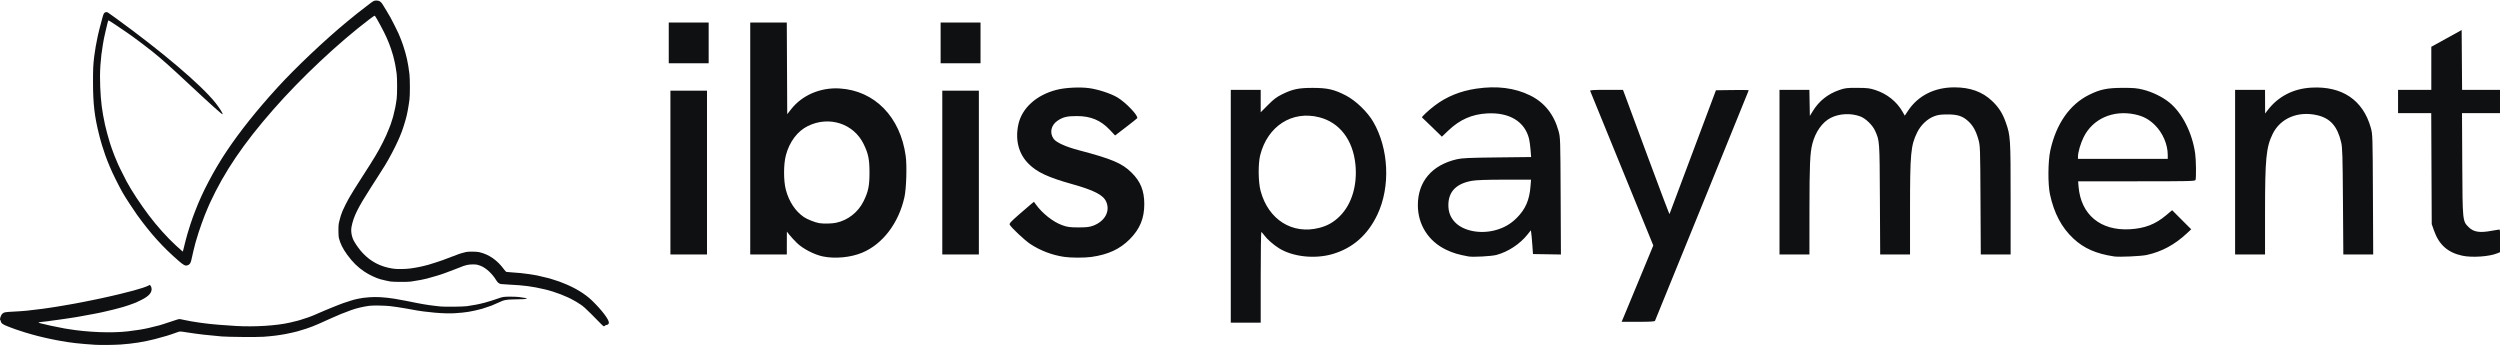
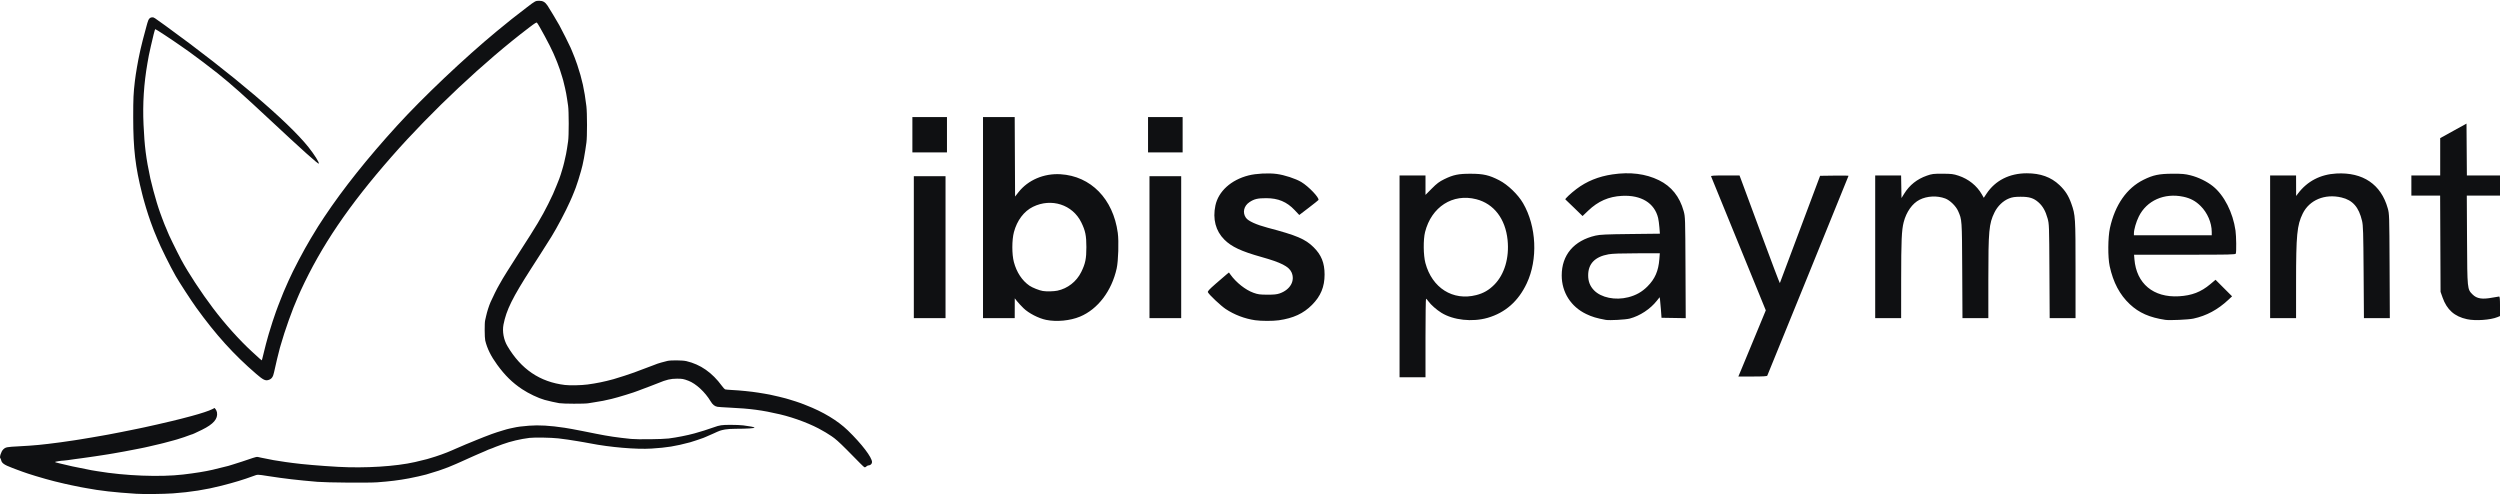
- <svg xmlns="http://www.w3.org/2000/svg" viewBox="0 0 3007 415" fill="#0F1012">
-   <path transform="translate(0.00 0.00) scale(0.80926)" d="M141.25 512.44C118.43 510.96 103.93 509.32 89.00 506.50C87.76 506.27 85.29 505.82 83.50 505.50C80.47 504.97 79.43 504.76 73.88 503.53C72.71 503.27 69.61 502.59 67.00 502.02C62.41 501.01 61.34 500.75 56.50 499.50C49.25 497.62 46.03 496.72 37.00 494.02C32.45 492.67 24.62 490.10 23.25 489.52C22.70 489.29 21.46 488.83 20.50 488.50C19.54 488.17 18.30 487.72 17.75 487.50C17.20 487.28 14.84 486.38 12.50 485.50C4.29 482.42 1.80 480.64 1.16 477.42C1.00 476.63 0.67 475.86 0.44 475.71C-0.86 474.91 1.18 468.45 3.38 466.40C5.93 464.02 6.75 463.86 19.75 463.18C36.11 462.31 43.18 461.63 63.00 459.01C68.06 458.34 73.44 457.56 77.00 456.98C78.79 456.69 81.60 456.25 83.25 456.00C87.34 455.38 91.66 454.66 95.25 454.00C96.90 453.70 99.49 453.25 101.00 453.00C102.51 452.75 105.04 452.31 106.62 452.02C108.21 451.74 110.68 451.29 112.12 451.04C114.50 450.62 116.51 450.23 125.50 448.46C127.01 448.16 129.15 447.73 130.25 447.50C131.35 447.27 133.60 446.82 135.25 446.50C136.90 446.18 139.15 445.72 140.25 445.48C141.35 445.25 143.49 444.80 145.00 444.50C146.51 444.20 148.71 443.74 149.88 443.47C151.04 443.21 153.01 442.77 154.25 442.50C155.49 442.23 157.51 441.77 158.75 441.50C159.99 441.23 161.96 440.79 163.12 440.53C165.12 440.08 167.80 439.46 178.38 436.97C184.15 435.61 190.53 433.98 198.75 431.77C208.75 429.07 217.01 426.34 220.23 424.67L222.70 423.39L223.80 424.76C224.40 425.51 225.03 427.00 225.20 428.07C226.26 434.69 221.53 440.17 209.75 445.97C202.75 449.42 199.21 451.00 198.50 451.00C198.22 451.00 197.60 451.22 197.12 451.49C196.23 451.99 186.56 455.27 183.62 456.06C182.73 456.30 181.27 456.71 180.38 456.97C178.33 457.55 171.66 459.34 170.00 459.75C169.31 459.92 167.96 460.26 167.00 460.50C164.96 461.03 157.15 462.86 154.25 463.49C153.15 463.73 151.24 464.16 150.00 464.44C148.76 464.72 147.19 465.04 146.50 465.16C145.81 465.28 143.45 465.74 141.25 466.19C134.10 467.64 124.08 469.49 117.88 470.52C116.29 470.79 113.71 471.22 112.12 471.49C110.54 471.75 107.56 472.22 105.50 472.52C103.44 472.82 100.51 473.26 99.00 473.51C97.49 473.75 94.45 474.19 92.25 474.49C90.05 474.79 86.79 475.25 85.00 475.51C83.21 475.76 79.84 476.22 77.50 476.51C75.16 476.80 72.00 477.25 70.47 477.52C68.94 477.78 67.03 478.00 66.22 478.00C64.03 477.99 57.00 479.13 57.00 479.48C57.00 479.65 58.74 480.19 60.87 480.67C63.01 481.15 65.54 481.75 66.50 482.00C68.11 482.42 70.52 482.98 75.00 483.99C79.05 484.91 92.46 487.61 95.00 488.02C96.51 488.26 99.21 488.71 101.00 489.01C129.99 493.86 166.20 495.26 190.00 492.47C202.75 490.97 212.86 489.34 220.75 487.51C227.56 485.93 235.93 483.86 237.00 483.50C237.69 483.26 239.94 482.57 242.00 481.96C245.82 480.84 255.72 477.59 262.50 475.24C265.07 474.34 266.72 474.04 267.75 474.27C268.57 474.45 270.04 474.78 271.00 474.99C279.05 476.78 289.06 478.55 296.50 479.51C298.84 479.81 302.21 480.26 304.00 480.51C313.52 481.83 333.54 483.53 350.75 484.49C379.04 486.05 410.64 484.09 430.75 479.51C436.02 478.31 441.87 476.88 443.00 476.52C443.69 476.30 445.26 475.83 446.50 475.48C453.40 473.53 463.06 470.07 469.00 467.40C470.24 466.85 471.98 466.08 472.88 465.70C473.77 465.31 475.29 464.66 476.25 464.25C477.21 463.84 478.79 463.16 479.75 462.75C480.71 462.34 482.23 461.68 483.12 461.29C484.02 460.90 485.99 460.09 487.50 459.50C489.01 458.91 491.04 458.08 492.00 457.66C492.96 457.24 494.20 456.73 494.75 456.52C495.30 456.31 496.31 455.91 497.00 455.63C497.69 455.36 498.81 454.91 499.50 454.63C500.19 454.36 501.31 453.90 502.00 453.62C502.69 453.33 504.60 452.60 506.25 452.00C507.90 451.40 509.70 450.71 510.25 450.48C511.53 449.93 519.57 447.33 522.50 446.51C523.74 446.17 525.31 445.70 526.00 445.48C526.69 445.26 528.04 444.93 529.00 444.74C529.96 444.55 531.65 444.19 532.75 443.94C537.18 442.94 541.13 442.42 548.99 441.80C559.33 440.99 570.81 441.66 586.00 443.95C589.87 444.54 596.58 445.76 603.25 447.09C604.62 447.36 606.65 447.76 607.75 447.98C608.85 448.20 613.69 449.16 618.50 450.13C631.50 452.73 640.36 454.04 655.00 455.53C661.48 456.19 687.79 455.87 694.00 455.06C702.70 453.93 712.88 451.92 720.75 449.78C726.87 448.12 734.66 445.66 740.75 443.47C746.99 441.23 748.96 440.94 758.12 440.92C763.00 440.91 768.97 441.15 771.37 441.47C779.12 442.49 782.50 443.15 783.00 443.75C783.58 444.45 775.09 444.99 763.50 445.00C759.29 445.00 754.68 445.30 752.50 445.72C747.61 446.65 747.19 446.80 740.25 450.00C737.15 451.43 734.08 452.77 732.12 453.55C731.51 453.80 730.49 454.22 729.88 454.48C728.44 455.09 718.23 458.49 716.25 459.02C700.45 463.20 692.54 464.48 676.02 465.54C660.54 466.53 633.04 464.19 612.50 460.15C610.44 459.75 607.40 459.19 605.75 458.92C604.10 458.64 601.51 458.20 600.00 457.94C593.78 456.86 585.02 455.58 579.50 454.96C572.09 454.12 554.66 453.83 549.50 454.45C540.24 455.58 529.79 458.05 521.62 461.04C514.46 463.66 513.09 464.18 511.13 465.06C509.96 465.58 508.82 466.00 508.58 466.00C508.35 466.00 507.50 466.31 506.70 466.70C505.90 467.08 504.41 467.75 503.38 468.20C499.76 469.75 497.99 470.51 496.38 471.19C495.48 471.57 493.68 472.36 492.38 472.94C491.07 473.52 488.93 474.48 487.62 475.06C486.32 475.64 484.12 476.63 482.75 477.26C481.38 477.89 479.18 478.88 477.88 479.45C476.57 480.03 474.43 480.97 473.12 481.55C467.63 483.99 462.25 486.11 458.50 487.32C457.26 487.72 455.80 488.24 455.25 488.47C454.38 488.84 446.77 491.18 442.25 492.46C439.01 493.38 429.92 495.42 424.50 496.44C413.98 498.42 404.90 499.55 391.50 500.54C382.39 501.21 339.20 500.87 329.50 500.05C308.41 498.26 295.78 496.79 278.00 494.04C266.78 492.30 267.65 492.30 263.00 494.01C252.35 497.91 243.84 500.50 230.00 504.05C213.94 508.18 197.53 510.77 179.50 512.04C169.43 512.74 149.20 512.96 141.25 512.44ZM892.97 481.12C890.95 478.99 884.54 472.50 878.73 466.69C870.40 458.37 867.04 455.39 862.95 452.65C860.09 450.74 857.41 449.03 857.00 448.85C856.59 448.67 855.12 447.85 853.75 447.02C843.12 440.63 824.85 433.61 809.50 430.01C791.07 425.69 778.71 424.04 757.09 423.03C751.23 422.76 745.61 422.38 744.59 422.19C741.64 421.64 739.58 419.98 737.51 416.50C731.78 406.89 722.28 398.11 714.41 395.14C709.27 393.21 708.13 393.00 702.61 393.00C695.98 393.00 691.61 394.03 683.00 397.61C681.50 398.24 681.27 398.33 674.25 401.00C671.23 402.15 667.51 403.55 666.00 404.10C664.49 404.65 662.80 405.29 662.25 405.53C658.52 407.13 641.31 412.42 634.75 413.98C626.93 415.84 624.84 416.25 616.75 417.50C614.83 417.80 612.00 418.26 610.47 418.52C606.58 419.19 584.78 419.12 580.38 418.42C577.14 417.91 569.30 416.14 565.25 415.02C558.62 413.17 548.60 408.40 541.75 403.83C531.71 397.14 524.07 389.64 515.98 378.53C509.45 369.56 505.60 361.76 503.58 353.37C502.89 350.54 502.80 335.14 503.46 332.56C503.71 331.56 504.18 329.51 504.50 328.00C505.44 323.61 507.44 317.34 509.12 313.50C511.30 308.50 516.27 298.56 518.08 295.57C519.13 293.83 520.00 292.33 520.00 292.25C520.00 291.76 530.51 274.92 539.50 261.00C556.81 234.22 561.92 225.66 568.92 211.75C573.01 203.61 575.18 198.81 577.84 192.00C579.08 188.84 580.28 185.80 580.51 185.25C581.05 183.97 582.69 178.90 583.49 176.00C583.83 174.76 584.29 173.19 584.51 172.50C584.98 171.02 585.87 167.20 587.46 159.88C587.72 158.71 588.16 156.18 588.45 154.25C588.74 152.32 589.26 148.84 589.61 146.50C590.45 140.93 590.43 115.25 589.58 109.75C589.24 107.55 588.74 104.17 588.46 102.25C587.94 98.67 587.34 95.47 586.44 91.50C585.11 85.62 584.88 84.67 584.51 83.50C584.29 82.81 583.83 81.24 583.48 80.00C582.14 75.25 579.89 68.61 578.39 65.00C578.10 64.31 577.69 63.30 577.48 62.75C577.27 62.20 576.66 60.74 576.12 59.50C575.59 58.26 574.72 56.24 574.20 55.01C571.33 48.25 559.00 25.35 557.28 23.58C556.74 23.03 555.36 23.87 549.19 28.55C503.08 63.52 447.87 115.34 406.47 162.52C361.85 213.38 333.55 255.08 312.04 301.67C310.92 304.11 310.00 306.18 310.00 306.28C310.00 306.39 309.46 307.66 308.79 309.11C303.80 320.04 295.22 344.11 291.44 357.75C291.13 358.85 290.70 360.31 290.48 361.00C289.74 363.26 285.43 381.27 284.44 386.25C283.42 391.31 281.81 393.48 278.36 394.42C275.23 395.26 272.94 394.10 266.00 388.13C242.55 367.95 223.98 347.43 203.66 319.25C198.30 311.81 186.17 293.16 182.36 286.50C176.69 276.59 166.43 255.86 163.41 248.25C162.87 246.88 162.08 244.96 161.66 244.00C161.24 243.04 160.70 241.74 160.45 241.12C160.20 240.51 159.80 239.49 159.55 238.88C159.30 238.26 158.65 236.51 158.10 235.00C157.55 233.49 156.72 231.25 156.26 230.03C155.30 227.45 152.42 218.68 151.58 215.75C151.27 214.65 150.55 212.18 149.98 210.25C149.42 208.32 148.74 205.91 148.48 204.88C148.21 203.84 147.79 202.16 147.52 201.12C140.45 173.29 138.25 154.43 138.25 121.75C138.25 101.91 138.48 96.88 140.00 84.00C140.89 76.44 143.21 62.98 144.95 55.25C145.20 54.15 145.64 52.12 145.93 50.75C146.22 49.38 147.24 45.21 148.19 41.50C149.74 35.46 150.54 32.49 152.04 27.12C152.29 26.23 152.70 24.77 152.94 23.88C154.11 19.57 155.51 18.00 158.16 18.00C159.78 18.00 159.47 17.81 171.75 26.70C240.89 76.81 298.75 125.94 320.08 152.64C326.24 160.36 331.66 169.00 330.85 169.82C330.19 170.48 313.80 155.78 279.75 123.99C251.87 97.96 240.84 88.15 225.94 76.15C219.86 71.25 201.84 57.60 196.72 54.02C195.36 53.07 191.55 50.39 188.25 48.07C178.42 41.16 161.38 29.95 161.11 30.22C160.63 30.70 158.90 37.44 156.54 48.00C154.31 57.97 154.43 57.39 153.02 65.50C149.29 86.97 147.97 107.66 148.96 129.33C150.01 152.20 151.49 163.87 156.04 185.25C157.15 190.46 161.10 205.23 162.77 210.42C163.45 212.53 164.24 215.04 164.54 216.00C164.83 216.96 165.51 218.93 166.04 220.38C166.57 221.82 167.47 224.29 168.05 225.88C169.29 229.27 169.67 230.28 170.43 232.12C170.74 232.88 171.20 234.01 171.45 234.62C171.70 235.24 172.37 236.82 172.95 238.12C173.53 239.42 174.00 240.58 174.00 240.69C174.00 241.49 183.60 261.17 188.05 269.50C195.24 282.93 208.93 303.79 221.21 320.02C233.63 336.43 248.40 352.88 261.52 364.94C269.57 372.34 271.43 374.00 271.65 374.00C271.75 374.00 272.14 372.71 272.50 371.12C272.86 369.54 273.71 366.11 274.38 363.50C275.05 360.89 275.78 357.96 276.01 357.00C276.40 355.38 276.65 354.46 278.00 349.75C278.27 348.79 278.71 347.27 278.96 346.38C280.47 341.01 285.55 325.38 286.47 323.25C286.70 322.70 287.17 321.46 287.50 320.50C287.83 319.54 288.28 318.30 288.51 317.75C288.73 317.20 289.96 314.05 291.25 310.75C292.53 307.45 293.90 304.02 294.29 303.12C294.68 302.23 295.31 300.77 295.70 299.88C296.08 298.98 296.87 297.18 297.45 295.88C298.03 294.57 298.97 292.43 299.55 291.12C304.32 280.34 315.16 259.74 322.52 247.50C329.73 235.51 330.93 233.59 336.66 225.00C356.18 195.72 381.31 164.19 411.90 130.61C438.79 101.08 481.89 60.25 515.50 32.47C528.29 21.90 533.53 17.75 547.00 7.45C555.37 1.05 555.85 0.79 559.49 0.79C563.45 0.79 565.72 2.11 568.24 5.84C570.09 8.60 577.97 21.72 580.49 26.25C582.95 30.66 591.10 46.90 592.17 49.50C592.68 50.74 593.39 52.42 593.76 53.25C595.26 56.66 597.69 63.03 599.10 67.25C604.13 82.37 606.43 92.78 608.57 110.25C609.42 117.18 609.44 142.53 608.59 148.00C608.23 150.34 607.71 153.94 607.42 156.00C606.85 160.13 605.24 168.76 604.53 171.50C604.27 172.46 603.57 175.16 602.97 177.50C601.91 181.58 598.41 192.68 597.52 194.75C597.29 195.30 596.59 197.10 595.96 198.75C595.34 200.40 594.33 202.88 593.72 204.25C593.11 205.62 592.12 207.88 591.51 209.25C587.37 218.67 577.86 236.68 572.37 245.50C567.98 252.54 565.43 256.57 560.50 264.25C557.67 268.65 553.63 274.95 551.51 278.25C531.78 308.97 525.51 321.64 522.52 336.90C521.15 343.89 522.72 352.60 526.53 359.05C540.75 383.17 560.30 396.41 586.26 399.53C591.50 400.16 603.26 399.91 609.75 399.04C619.24 397.76 626.94 396.18 636.70 393.52C640.66 392.45 656.37 387.35 658.25 386.53C658.80 386.29 660.49 385.65 662.00 385.10C665.30 383.90 672.85 381.07 674.25 380.50C674.80 380.28 676.60 379.60 678.25 379.00C679.90 378.40 681.70 377.71 682.25 377.47C683.28 377.03 688.46 375.59 692.63 374.58C696.16 373.72 708.26 373.84 712.27 374.77C726.91 378.17 739.06 386.63 749.22 400.50C750.53 402.29 752.00 403.90 752.50 404.09C753.00 404.28 756.19 404.57 759.58 404.74C767.89 405.14 780.11 406.38 787.00 407.51C788.51 407.76 791.33 408.22 793.25 408.53C795.17 408.84 797.65 409.28 798.75 409.51C804.06 410.63 813.81 412.94 815.50 413.48C816.19 413.70 817.76 414.17 819.00 414.51C821.94 415.34 829.97 417.94 831.25 418.48C831.80 418.71 834.16 419.64 836.50 420.54C854.09 427.30 869.47 436.58 879.93 446.73C894.38 460.77 905.00 474.69 905.00 479.58C905.00 481.38 903.35 482.96 901.45 482.98C900.74 482.99 899.75 483.45 899.25 484.00C898.75 484.55 897.96 485.00 897.49 485.00C897.02 485.00 894.98 483.26 892.97 481.12Z" />
-   <path transform="translate(760.38 7.07) scale(1)" d="M229.50 301.40C219.08 299.25 205.29 292.13 198.23 285.23C195.00 282.08 190.94 277.70 189.21 275.50L186.07 271.50L186.03 285.25L186.00 299.00L164.00 299.00L142.00 299.00L142.00 159.50L142.00 20.00L163.99 20.00L185.98 20.00L186.24 75.13L186.50 130.26L191.25 124.22C204.50 107.35 226.49 97.95 249.48 99.32C291.64 101.84 322.62 133.53 329.02 180.68C330.61 192.43 329.77 219.70 327.49 230.00C320.56 261.32 301.33 286.60 276.58 296.90C262.90 302.60 244.07 304.39 229.50 301.40ZM519.58 301.89C505.14 299.79 490.72 294.29 478.74 286.33C472.09 281.91 456.06 266.86 454.13 263.23C453.37 261.81 455.33 259.65 465.21 251.00C471.81 245.22 478.57 239.41 480.24 238.07L483.27 235.65L485.36 238.57C493.23 249.57 506.22 259.84 517.28 263.81C523.48 266.04 526.19 266.41 536.50 266.45C545.59 266.49 549.75 266.06 553.68 264.69C568.39 259.56 575.39 247.06 570.09 235.38C566.43 227.32 555.48 221.74 528.50 214.19C500.30 206.29 486.87 200.00 476.86 190.01C464.84 178.02 460.50 161.45 464.47 142.73C468.64 123.04 486.17 107.14 510.50 100.96C520.95 98.30 538.04 97.41 549.50 98.92C560.25 100.33 575.73 105.40 583.62 110.10C593.80 116.15 609.17 132.30 607.43 135.11C607.15 135.57 601.05 140.43 593.88 145.91L580.84 155.87L574.44 149.08C563.58 137.58 551.60 132.55 535.00 132.54C523.12 132.53 518.38 133.65 511.79 138.01C503.83 143.29 501.74 152.62 506.91 159.88C510.06 164.30 521.32 169.41 537.00 173.55C577.24 184.16 589.12 189.19 600.62 200.50C611.47 211.17 615.97 222.30 615.97 238.50C615.97 255.56 610.65 268.41 598.54 280.60C586.65 292.58 572.61 299.09 552.50 301.96C544.23 303.14 527.91 303.11 519.58 301.89ZM46.00 200.50L46.00 102.00L68.00 102.00L90.00 102.00L90.00 200.50L90.00 299.00L68.00 299.00L46.00 299.00L46.00 200.50ZM373.00 200.50L373.00 102.00L395.00 102.00L417.00 102.00L417.00 200.50L417.00 299.00L395.00 299.00L373.00 299.00L373.00 200.50ZM245.20 260.89C259.45 257.92 271.87 248.18 278.38 234.86C284.06 223.24 285.44 216.54 285.44 200.50C285.44 184.46 284.06 177.76 278.38 166.14C266.33 141.49 236.88 131.98 211.36 144.50C198.80 150.66 189.19 163.43 184.88 179.69C181.99 190.59 181.97 210.33 184.83 221.14C188.62 235.41 196.23 246.95 206.50 253.99C210.47 256.71 220.19 260.57 225.00 261.33C230.26 262.17 240.12 261.95 245.20 260.89ZM44.00 44.50L44.00 20.00L68.00 20.00L92.00 20.00L92.00 44.50L92.00 69.00L68.00 69.00L44.00 69.00L44.00 44.50ZM371.00 44.50L371.00 20.00L395.00 20.00L419.00 20.00L419.00 44.50L419.00 69.00L395.00 69.00L371.00 69.00L371.00 44.50Z" />
-   <path transform="translate(1432.38 15.07) scale(1)" d="M48.00 233.00L48.00 93.00L66.00 93.00L84.00 93.00L84.00 106.49L84.00 119.99L92.75 111.19C99.81 104.09 103.14 101.60 110.00 98.23C122.60 92.05 129.81 90.58 147.00 90.64C164.44 90.70 172.37 92.53 186.27 99.68C198.22 105.82 212.35 119.40 219.38 131.50C238.11 163.71 240.19 209.48 224.44 242.85C212.81 267.51 194.73 283.44 170.31 290.54C149.02 296.73 122.52 293.83 105.97 283.51C99.37 279.40 91.43 272.42 88.27 267.96C86.75 265.81 85.16 264.03 84.75 264.02C84.34 264.01 84.00 288.52 84.00 318.50L84.00 373.00L66.00 373.00L48.00 373.00L48.00 233.00ZM522.42 361.75C524.78 356.11 533.34 335.45 541.45 315.84L556.20 280.18L518.49 187.84C497.75 137.05 480.55 94.94 480.28 94.25C479.90 93.28 484.18 93.00 499.75 93.00L519.72 93.00L521.72 98.25C522.81 101.14 535.34 134.95 549.55 173.40C563.77 211.84 575.54 242.89 575.71 242.40C575.89 241.90 588.52 208.20 603.80 167.50L631.56 93.50L651.28 93.23C662.13 93.08 671.00 93.20 671.00 93.49C671.00 93.78 645.75 156.01 614.89 231.76C584.03 307.52 558.55 370.06 558.28 370.75C557.91 371.69 552.89 372.00 537.95 372.00L518.12 372.00L522.42 361.75ZM334.00 293.40C321.61 291.14 315.14 289.20 307.00 285.29C285.76 275.12 273.08 255.19 273.02 231.89C272.94 203.36 289.88 183.38 320.00 176.46C326.22 175.04 334.48 174.66 368.38 174.28L409.26 173.81L408.57 165.15C408.19 160.39 407.39 154.47 406.79 152.00C401.76 131.21 383.23 119.90 356.50 121.33C338.19 122.30 323.46 128.77 309.82 141.80L301.94 149.33L290.22 137.92C283.77 131.65 278.30 126.39 278.06 126.24C277.18 125.68 285.73 117.65 293.39 111.86C307.59 101.10 324.04 94.41 343.31 91.55C368.00 87.89 389.49 90.58 407.96 99.65C425.26 108.15 436.67 122.41 442.23 142.50C444.40 150.35 444.45 151.81 444.77 220.77L445.09 291.05L428.29 290.77L411.50 290.50L410.71 279.50C410.28 273.45 409.69 267.03 409.41 265.22L408.90 261.95L405.09 266.77C395.88 278.42 381.67 287.79 367.50 291.58C361.68 293.14 339.25 294.35 334.00 293.40ZM1110.50 293.38C1088.67 290.08 1074.14 283.68 1061.37 271.73C1047.32 258.58 1038.28 241.51 1033.35 218.80C1030.69 206.55 1030.88 178.95 1033.72 166.00C1040.75 133.86 1057.05 110.49 1080.50 98.93C1093.80 92.38 1101.94 90.68 1120.50 90.61C1133.91 90.56 1137.96 90.92 1145.50 92.81C1156.41 95.54 1168.39 101.36 1176.60 107.94C1192.16 120.38 1204.40 144.39 1207.97 169.50C1209.06 177.21 1209.35 198.92 1208.39 201.42C1207.85 202.84 1200.67 203.00 1137.49 203.00L1067.19 203.00L1067.70 209.25C1070.44 243.09 1094.04 262.73 1129.50 260.67C1147.40 259.62 1160.03 254.76 1172.91 243.94L1180.26 237.77L1191.73 249.25L1203.21 260.72L1198.12 265.49C1183.38 279.27 1167.72 287.71 1149.55 291.64C1142.69 293.12 1116.51 294.29 1110.50 293.38ZM1529.21 292.47C1511.80 288.70 1501.30 279.37 1495.28 262.37L1492.50 254.50L1492.20 187.75L1491.91 121.00L1471.95 121.00L1452.00 121.00L1452.00 107.00L1452.00 93.00L1472.00 93.00L1492.00 93.00L1492.00 67.10L1492.00 41.21L1510.25 31.13L1528.50 21.06L1528.76 57.03L1529.02 93.00L1552.01 93.00L1575.00 93.00L1575.00 107.00L1575.00 121.00L1551.96 121.00L1528.91 121.00L1529.23 182.25C1529.59 251.16 1529.56 250.79 1536.88 258.11C1542.84 264.07 1550.30 265.25 1564.66 262.50C1568.97 261.68 1573.06 261.00 1573.75 261.00C1574.69 261.00 1575.00 264.38 1575.00 274.55L1575.00 288.10L1571.58 289.53C1561.91 293.57 1540.96 295.03 1529.21 292.47ZM708.00 192.00L708.00 93.00L725.97 93.00L743.95 93.00L744.22 108.68L744.50 124.36L748.16 118.43C755.60 106.38 766.00 98.08 779.67 93.30C786.81 90.80 788.74 90.56 801.50 90.61C813.89 90.65 816.43 90.96 823.58 93.32C837.48 97.90 849.06 107.17 855.96 119.25L858.69 124.04L862.51 118.27C874.63 99.96 894.31 90.00 918.37 90.00C937.35 90.00 951.95 95.26 963.61 106.29C971.67 113.91 976.25 121.07 980.19 132.20C985.81 148.08 986.00 151.13 986.00 224.13L986.00 291.00L968.05 291.00L950.11 291.00L949.76 225.75C949.43 162.21 949.37 160.30 947.23 152.68C944.35 142.36 940.64 135.76 934.76 130.47C928.02 124.41 921.86 122.48 909.50 122.57C901.60 122.62 898.29 123.10 893.75 124.89C885.51 128.12 877.84 135.50 873.52 144.34C865.86 160.05 865.00 169.42 865.00 237.75L865.00 291.00L847.05 291.00L829.10 291.00L828.76 224.75C828.39 153.48 828.47 154.62 823.02 142.31C819.99 135.47 811.70 127.41 805.20 124.97C793.92 120.75 780.02 121.42 769.62 126.69C759.52 131.81 751.20 143.55 747.53 157.84C744.69 168.88 744.07 183.14 744.03 237.75L744.00 291.00L726.00 291.00L708.00 291.00L708.00 192.00ZM1256.00 192.00L1256.00 93.00L1274.00 93.00L1292.00 93.00L1292.05 107.25L1292.09 121.50L1294.74 118.00C1307.60 100.97 1325.83 91.50 1348.00 90.31C1384.81 88.34 1409.90 105.34 1419.21 138.56C1421.40 146.38 1421.44 147.63 1421.77 218.75L1422.10 291.00L1404.13 291.00L1386.17 291.00L1385.73 227.25C1385.34 171.69 1385.07 162.55 1383.58 156.13C1379.14 136.98 1370.58 127.23 1354.99 123.56C1331.89 118.11 1310.46 127.05 1301.19 146.00C1293.31 162.10 1292.02 175.50 1292.01 241.25L1292.00 291.00L1274.00 291.00L1256.00 291.00L1256.00 192.00ZM365.40 262.02C376.13 259.28 384.38 254.62 392.00 247.00C402.40 236.60 407.21 225.60 408.49 209.25L409.14 201.00L377.32 201.03C355.26 201.06 343.20 201.48 338.00 202.41C319.21 205.77 309.82 215.39 309.72 231.41C309.67 239.91 312.24 246.57 317.80 252.34C327.73 262.63 347.38 266.63 365.40 262.02ZM154.44 259.01C164.52 256.44 172.06 252.08 179.52 244.54C193.62 230.28 200.44 207.26 197.90 182.54C194.88 153.07 178.86 132.23 154.44 125.99C121.79 117.63 92.29 136.54 83.41 171.50C80.77 181.91 81.00 203.80 83.86 214.50C93.12 249.13 121.96 267.32 154.44 259.01ZM1174.99 171.25C1174.95 158.63 1169.02 144.82 1159.63 135.47C1152.59 128.46 1145.44 124.62 1135.48 122.51C1109.15 116.94 1084.71 127.82 1073.78 150.00C1070.11 157.45 1067.04 167.99 1067.01 173.25L1067.00 176.00L1121.00 176.00L1175.00 176.00L1174.99 171.25Z" />
+ <svg xmlns="http://www.w3.org/2000/svg" viewBox="0 0 3469 686" fill="#0F1012">
+   <path transform="translate(0.00 0.00) scale(1.33704)" d="M141.25 512.44C118.43 510.96 103.93 509.32 89.00 506.50C87.76 506.27 85.29 505.82 83.50 505.50C80.47 504.97 79.43 504.76 73.88 503.53C72.71 503.27 69.61 502.59 67.00 502.02C62.41 501.01 61.34 500.75 56.50 499.50C49.25 497.62 46.03 496.72 37.00 494.02C32.45 492.67 24.62 490.10 23.25 489.52C22.70 489.29 21.46 488.83 20.50 488.50C19.54 488.17 18.30 487.72 17.75 487.50C17.20 487.28 14.84 486.38 12.50 485.50C4.29 482.42 1.80 480.64 1.16 477.42C1.00 476.63 0.67 475.86 0.44 475.71C-0.86 474.91 1.18 468.45 3.38 466.40C5.93 464.02 6.75 463.86 19.75 463.18C36.11 462.31 43.18 461.63 63.00 459.01C68.06 458.34 73.44 457.56 77.00 456.98C78.79 456.69 81.60 456.25 83.25 456.00C87.34 455.38 91.66 454.66 95.25 454.00C96.90 453.70 99.49 453.25 101.00 453.00C102.51 452.75 105.04 452.31 106.62 452.02C108.21 451.74 110.68 451.29 112.12 451.04C114.50 450.62 116.51 450.23 125.50 448.46C127.01 448.16 129.15 447.73 130.25 447.50C131.35 447.27 133.60 446.82 135.25 446.50C136.90 446.18 139.15 445.72 140.25 445.48C141.35 445.25 143.49 444.80 145.00 444.50C146.51 444.20 148.71 443.74 149.88 443.47C151.04 443.21 153.01 442.77 154.25 442.50C155.49 442.23 157.51 441.77 158.75 441.50C159.99 441.23 161.96 440.79 163.12 440.53C165.12 440.08 167.80 439.46 178.38 436.97C184.15 435.61 190.53 433.98 198.75 431.77C208.75 429.07 217.01 426.34 220.23 424.67L222.70 423.39L223.80 424.76C224.40 425.51 225.03 427.00 225.20 428.07C226.26 434.69 221.53 440.17 209.75 445.97C202.75 449.42 199.21 451.00 198.50 451.00C198.22 451.00 197.60 451.22 197.12 451.49C196.23 451.99 186.56 455.27 183.62 456.06C182.73 456.30 181.27 456.71 180.38 456.97C178.33 457.55 171.66 459.34 170.00 459.75C169.31 459.92 167.96 460.26 167.00 460.50C164.96 461.03 157.15 462.86 154.25 463.49C153.15 463.73 151.24 464.16 150.00 464.44C148.76 464.72 147.19 465.04 146.50 465.16C145.81 465.28 143.45 465.74 141.25 466.19C134.10 467.64 124.08 469.49 117.88 470.52C116.29 470.79 113.71 471.22 112.12 471.49C110.54 471.75 107.56 472.22 105.50 472.52C103.44 472.82 100.51 473.26 99.00 473.51C97.49 473.75 94.45 474.19 92.25 474.49C90.05 474.79 86.79 475.25 85.00 475.51C83.21 475.76 79.84 476.22 77.50 476.51C75.16 476.80 72.00 477.25 70.47 477.52C68.94 477.78 67.03 478.00 66.22 478.00C64.03 477.99 57.00 479.13 57.00 479.48C57.00 479.65 58.74 480.19 60.87 480.67C63.01 481.15 65.54 481.75 66.50 482.00C68.11 482.42 70.52 482.98 75.00 483.99C79.05 484.91 92.46 487.61 95.00 488.02C96.51 488.26 99.21 488.71 101.00 489.01C129.99 493.86 166.20 495.26 190.00 492.47C202.75 490.97 212.86 489.34 220.75 487.51C227.56 485.93 235.93 483.86 237.00 483.50C237.69 483.26 239.94 482.57 242.00 481.96C245.82 480.84 255.72 477.59 262.50 475.24C265.07 474.34 266.72 474.04 267.75 474.27C268.57 474.45 270.04 474.78 271.00 474.99C279.05 476.78 289.06 478.55 296.50 479.51C298.84 479.81 302.21 480.26 304.00 480.51C313.52 481.83 333.54 483.53 350.75 484.49C379.04 486.05 410.64 484.09 430.75 479.51C436.02 478.31 441.87 476.88 443.00 476.52C443.69 476.30 445.26 475.83 446.50 475.48C453.40 473.53 463.06 470.07 469.00 467.40C470.24 466.85 471.98 466.08 472.88 465.70C473.77 465.31 475.29 464.66 476.25 464.25C477.21 463.84 478.79 463.16 479.75 462.75C480.71 462.34 482.23 461.68 483.12 461.29C484.02 460.90 485.99 460.09 487.50 459.50C489.01 458.91 491.04 458.08 492.00 457.66C492.96 457.24 494.20 456.73 494.75 456.52C495.30 456.31 496.31 455.91 497.00 455.63C497.69 455.36 498.81 454.91 499.50 454.63C500.19 454.36 501.31 453.90 502.00 453.62C502.69 453.33 504.60 452.60 506.25 452.00C507.90 451.40 509.70 450.71 510.25 450.48C511.53 449.93 519.57 447.33 522.50 446.51C523.74 446.17 525.31 445.70 526.00 445.48C526.69 445.26 528.04 444.93 529.00 444.74C529.96 444.55 531.65 444.19 532.75 443.94C537.18 442.94 541.13 442.42 548.99 441.80C559.33 440.99 570.81 441.66 586.00 443.95C589.87 444.54 596.58 445.76 603.25 447.09C604.62 447.36 606.65 447.76 607.75 447.98C608.85 448.20 613.69 449.16 618.50 450.13C631.50 452.73 640.36 454.04 655.00 455.53C661.48 456.19 687.79 455.87 694.00 455.06C702.70 453.93 712.88 451.92 720.75 449.78C726.87 448.12 734.66 445.66 740.75 443.47C746.99 441.23 748.96 440.94 758.12 440.92C763.00 440.91 768.97 441.15 771.37 441.47C779.12 442.49 782.50 443.15 783.00 443.75C783.58 444.45 775.09 444.99 763.50 445.00C759.29 445.00 754.68 445.30 752.50 445.72C747.61 446.65 747.19 446.80 740.25 450.00C737.15 451.43 734.08 452.77 732.12 453.55C731.51 453.80 730.49 454.22 729.88 454.48C728.44 455.09 718.23 458.49 716.25 459.02C700.45 463.20 692.54 464.48 676.02 465.54C660.54 466.53 633.04 464.19 612.50 460.15C610.44 459.75 607.40 459.19 605.75 458.92C604.10 458.64 601.51 458.20 600.00 457.94C593.78 456.86 585.02 455.58 579.50 454.96C572.09 454.12 554.66 453.83 549.50 454.45C540.24 455.58 529.79 458.05 521.62 461.04C514.46 463.66 513.09 464.18 511.13 465.06C509.96 465.58 508.82 466.00 508.58 466.00C508.35 466.00 507.50 466.31 506.70 466.70C505.90 467.08 504.41 467.75 503.38 468.20C499.76 469.75 497.99 470.51 496.38 471.19C495.48 471.57 493.68 472.36 492.38 472.94C491.07 473.52 488.93 474.48 487.62 475.06C486.32 475.64 484.12 476.63 482.75 477.26C481.38 477.89 479.18 478.88 477.88 479.45C476.57 480.03 474.43 480.97 473.12 481.55C467.63 483.99 462.25 486.11 458.50 487.32C457.26 487.72 455.80 488.24 455.25 488.47C454.38 488.84 446.77 491.18 442.25 492.46C439.01 493.38 429.92 495.42 424.50 496.44C413.98 498.42 404.90 499.55 391.50 500.54C382.39 501.21 339.20 500.87 329.50 500.05C308.41 498.26 295.78 496.79 278.00 494.04C266.78 492.30 267.65 492.30 263.00 494.01C252.35 497.91 243.84 500.50 230.00 504.05C213.94 508.18 197.53 510.77 179.50 512.04C169.43 512.74 149.20 512.96 141.25 512.44ZM892.97 481.12C890.95 478.99 884.54 472.50 878.73 466.69C870.40 458.37 867.04 455.39 862.95 452.65C860.09 450.74 857.41 449.03 857.00 448.85C856.59 448.67 855.12 447.85 853.75 447.02C843.12 440.63 824.85 433.61 809.50 430.01C791.07 425.69 778.71 424.04 757.09 423.03C751.23 422.76 745.61 422.38 744.59 422.19C741.64 421.64 739.58 419.98 737.51 416.50C731.78 406.89 722.28 398.11 714.41 395.14C709.27 393.21 708.13 393.00 702.61 393.00C695.98 393.00 691.61 394.03 683.00 397.61C681.50 398.24 681.27 398.33 674.25 401.00C671.23 402.15 667.51 403.55 666.00 404.10C664.49 404.65 662.80 405.29 662.25 405.53C658.52 407.13 641.31 412.42 634.75 413.98C626.93 415.84 624.84 416.25 616.75 417.50C614.83 417.80 612.00 418.26 610.47 418.52C606.58 419.19 584.78 419.12 580.38 418.42C577.14 417.91 569.30 416.14 565.25 415.02C558.62 413.17 548.60 408.40 541.75 403.83C531.71 397.14 524.07 389.64 515.98 378.53C509.45 369.56 505.60 361.76 503.58 353.37C502.89 350.54 502.80 335.14 503.46 332.56C503.71 331.56 504.18 329.51 504.50 328.00C505.44 323.61 507.44 317.34 509.12 313.50C511.30 308.50 516.27 298.56 518.08 295.57C519.13 293.83 520.00 292.33 520.00 292.25C520.00 291.76 530.51 274.92 539.50 261.00C556.81 234.22 561.92 225.66 568.92 211.75C573.01 203.61 575.18 198.81 577.84 192.00C579.08 188.84 580.28 185.80 580.51 185.25C581.05 183.97 582.69 178.90 583.49 176.00C583.83 174.76 584.29 173.19 584.51 172.50C584.98 171.02 585.87 167.20 587.46 159.88C587.72 158.71 588.16 156.18 588.45 154.25C588.74 152.32 589.26 148.84 589.61 146.50C590.45 140.93 590.43 115.25 589.58 109.75C589.24 107.55 588.74 104.17 588.46 102.25C587.94 98.67 587.34 95.47 586.44 91.50C585.11 85.62 584.88 84.67 584.51 83.50C584.29 82.81 583.83 81.24 583.48 80.00C582.14 75.25 579.89 68.61 578.39 65.00C578.10 64.31 577.69 63.30 577.48 62.75C577.27 62.20 576.66 60.74 576.12 59.50C575.59 58.26 574.72 56.24 574.20 55.01C571.33 48.25 559.00 25.35 557.28 23.58C556.74 23.03 555.36 23.87 549.19 28.55C503.08 63.52 447.87 115.34 406.47 162.52C361.85 213.38 333.55 255.08 312.04 301.67C310.92 304.11 310.00 306.18 310.00 306.28C310.00 306.39 309.46 307.66 308.79 309.11C303.80 320.04 295.22 344.11 291.44 357.75C291.13 358.85 290.70 360.31 290.48 361.00C289.74 363.26 285.43 381.27 284.44 386.25C283.42 391.31 281.81 393.48 278.36 394.42C275.23 395.26 272.94 394.10 266.00 388.13C242.55 367.95 223.98 347.43 203.66 319.25C198.30 311.81 186.17 293.16 182.36 286.50C176.69 276.59 166.43 255.86 163.41 248.25C162.87 246.88 162.08 244.96 161.66 244.00C161.24 243.04 160.70 241.74 160.45 241.12C160.20 240.51 159.80 239.49 159.55 238.88C159.30 238.26 158.65 236.51 158.10 235.00C157.55 233.49 156.72 231.25 156.26 230.03C155.30 227.45 152.42 218.68 151.58 215.75C151.27 214.65 150.55 212.18 149.98 210.25C149.42 208.32 148.74 205.91 148.48 204.88C148.21 203.84 147.79 202.16 147.52 201.12C140.45 173.29 138.25 154.43 138.25 121.75C138.25 101.91 138.48 96.88 140.00 84.00C140.89 76.44 143.21 62.98 144.95 55.25C145.20 54.15 145.64 52.12 145.93 50.75C146.22 49.38 147.24 45.21 148.19 41.50C149.74 35.46 150.54 32.49 152.04 27.12C152.29 26.23 152.70 24.77 152.94 23.88C154.11 19.57 155.51 18.00 158.16 18.00C159.78 18.00 159.47 17.81 171.75 26.70C240.89 76.81 298.75 125.94 320.08 152.64C326.24 160.36 331.66 169.00 330.85 169.82C330.19 170.48 313.80 155.78 279.75 123.99C251.87 97.96 240.84 88.15 225.94 76.15C219.86 71.25 201.84 57.60 196.72 54.02C195.36 53.07 191.55 50.39 188.25 48.07C178.42 41.16 161.38 29.95 161.11 30.22C160.63 30.70 158.90 37.44 156.54 48.00C154.31 57.97 154.43 57.39 153.02 65.50C149.29 86.97 147.97 107.66 148.96 129.33C150.01 152.20 151.49 163.87 156.04 185.25C157.15 190.46 161.10 205.23 162.77 210.42C163.45 212.53 164.24 215.04 164.54 216.00C164.83 216.96 165.51 218.93 166.04 220.38C166.57 221.82 167.47 224.29 168.05 225.88C169.29 229.27 169.67 230.28 170.43 232.12C170.74 232.88 171.20 234.01 171.45 234.62C171.70 235.24 172.37 236.82 172.95 238.12C173.53 239.42 174.00 240.58 174.00 240.69C174.00 241.49 183.60 261.17 188.05 269.50C195.24 282.93 208.93 303.79 221.21 320.02C233.63 336.43 248.40 352.88 261.52 364.94C269.57 372.34 271.43 374.00 271.65 374.00C271.75 374.00 272.14 372.71 272.50 371.12C272.86 369.54 273.71 366.11 274.38 363.50C275.05 360.89 275.78 357.96 276.01 357.00C276.40 355.38 276.65 354.46 278.00 349.75C278.27 348.79 278.71 347.27 278.96 346.38C280.47 341.01 285.55 325.38 286.47 323.25C286.70 322.70 287.17 321.46 287.50 320.50C287.83 319.54 288.28 318.30 288.51 317.75C288.73 317.20 289.96 314.05 291.25 310.75C292.53 307.45 293.90 304.02 294.29 303.12C294.68 302.23 295.31 300.77 295.70 299.88C296.08 298.98 296.87 297.18 297.45 295.88C298.03 294.57 298.97 292.43 299.55 291.12C304.32 280.34 315.16 259.74 322.52 247.50C329.73 235.51 330.93 233.59 336.66 225.00C356.18 195.72 381.31 164.19 411.90 130.61C438.79 101.08 481.89 60.25 515.50 32.47C528.29 21.90 533.53 17.75 547.00 7.45C555.37 1.05 555.85 0.79 559.49 0.79C563.45 0.79 565.72 2.11 568.24 5.84C570.09 8.60 577.97 21.72 580.49 26.25C582.95 30.66 591.10 46.90 592.17 49.50C592.68 50.74 593.39 52.42 593.76 53.25C595.26 56.66 597.69 63.03 599.10 67.25C604.13 82.37 606.43 92.78 608.57 110.25C609.42 117.18 609.44 142.53 608.59 148.00C608.23 150.34 607.71 153.94 607.42 156.00C606.85 160.13 605.24 168.76 604.53 171.50C604.27 172.46 603.57 175.16 602.97 177.50C601.91 181.58 598.41 192.68 597.52 194.75C597.29 195.30 596.59 197.10 595.96 198.75C595.34 200.40 594.33 202.88 593.72 204.25C593.11 205.62 592.12 207.88 591.51 209.25C587.37 218.67 577.86 236.68 572.37 245.50C567.98 252.54 565.43 256.57 560.50 264.25C557.67 268.65 553.63 274.95 551.51 278.25C531.78 308.97 525.51 321.64 522.52 336.90C521.15 343.89 522.72 352.60 526.53 359.05C540.75 383.17 560.30 396.41 586.26 399.53C591.50 400.16 603.26 399.91 609.75 399.04C619.24 397.76 626.94 396.18 636.70 393.52C640.66 392.45 656.37 387.35 658.25 386.53C658.80 386.29 660.49 385.65 662.00 385.10C665.30 383.90 672.85 381.07 674.25 380.50C674.80 380.28 676.60 379.60 678.25 379.00C679.90 378.40 681.70 377.71 682.25 377.47C683.28 377.03 688.46 375.59 692.63 374.58C696.16 373.72 708.26 373.84 712.27 374.77C726.91 378.17 739.06 386.63 749.22 400.50C750.53 402.29 752.00 403.90 752.50 404.09C753.00 404.28 756.19 404.57 759.58 404.74C767.89 405.14 780.11 406.38 787.00 407.51C788.51 407.76 791.33 408.22 793.25 408.53C795.17 408.84 797.65 409.28 798.75 409.51C804.06 410.63 813.81 412.94 815.50 413.48C816.19 413.70 817.76 414.17 819.00 414.51C821.94 415.34 829.97 417.94 831.25 418.48C831.80 418.71 834.16 419.64 836.50 420.54C854.09 427.30 869.47 436.58 879.93 446.73C894.38 460.77 905.00 474.69 905.00 479.58C905.00 481.38 903.35 482.96 901.45 482.98C900.74 482.99 899.75 483.45 899.25 484.00C898.75 484.55 897.96 485.00 897.49 485.00C897.02 485.00 894.98 483.26 892.97 481.12Z" />
+   <path transform="translate(1222.02 142.45) scale(1)" d="M229.50 301.40C219.08 299.25 205.29 292.13 198.23 285.23C195.00 282.08 190.94 277.70 189.21 275.50L186.07 271.50L186.03 285.25L186.00 299.00L164.00 299.00L142.00 299.00L142.00 159.50L142.00 20.00L163.99 20.00L185.98 20.00L186.24 75.13L186.50 130.26L191.25 124.22C204.50 107.35 226.49 97.95 249.48 99.32C291.64 101.84 322.62 133.53 329.02 180.68C330.61 192.43 329.77 219.70 327.49 230.00C320.56 261.32 301.33 286.60 276.58 296.90C262.90 302.60 244.07 304.39 229.50 301.40ZM519.58 301.89C505.14 299.79 490.72 294.29 478.74 286.33C472.09 281.91 456.06 266.86 454.13 263.23C453.37 261.81 455.33 259.65 465.21 251.00C471.81 245.22 478.57 239.41 480.24 238.07L483.27 235.65L485.36 238.57C493.23 249.57 506.22 259.84 517.28 263.81C523.48 266.04 526.19 266.41 536.50 266.45C545.59 266.49 549.75 266.06 553.68 264.69C568.39 259.56 575.39 247.06 570.09 235.38C566.43 227.32 555.48 221.74 528.50 214.19C500.30 206.29 486.87 200.00 476.86 190.01C464.84 178.02 460.50 161.45 464.47 142.73C468.64 123.04 486.17 107.14 510.50 100.96C520.95 98.30 538.04 97.41 549.50 98.92C560.25 100.33 575.73 105.40 583.62 110.10C593.80 116.15 609.17 132.30 607.43 135.11C607.15 135.57 601.05 140.43 593.88 145.91L580.84 155.87L574.44 149.08C563.58 137.58 551.60 132.55 535.00 132.54C523.12 132.53 518.38 133.65 511.79 138.01C503.83 143.29 501.74 152.62 506.91 159.88C510.06 164.30 521.32 169.41 537.00 173.55C577.24 184.16 589.12 189.19 600.62 200.50C611.47 211.17 615.97 222.30 615.97 238.50C615.97 255.56 610.65 268.41 598.54 280.60C586.65 292.58 572.61 299.09 552.50 301.96C544.23 303.14 527.91 303.11 519.58 301.89ZM46.00 200.50L46.00 102.00L68.00 102.00L90.00 102.00L90.00 200.50L90.00 299.00L68.00 299.00L46.00 299.00L46.00 200.50ZM373.00 200.50L373.00 102.00L395.00 102.00L417.00 102.00L417.00 200.50L417.00 299.00L395.00 299.00L373.00 299.00L373.00 200.50ZM245.20 260.89C259.45 257.92 271.87 248.18 278.38 234.86C284.06 223.24 285.44 216.54 285.44 200.50C285.44 184.46 284.06 177.76 278.38 166.14C266.33 141.49 236.88 131.98 211.36 144.50C198.80 150.66 189.19 163.43 184.88 179.69C181.99 190.59 181.97 210.33 184.83 221.14C188.62 235.41 196.23 246.95 206.50 253.99C210.47 256.71 220.19 260.57 225.00 261.33C230.26 262.17 240.12 261.95 245.20 260.89ZM44.00 44.50L44.00 20.00L68.00 20.00L92.00 20.00L92.00 44.50L92.00 69.00L68.00 69.00L44.00 69.00L44.00 44.50ZM371.00 44.50L371.00 20.00L395.00 20.00L419.00 20.00L419.00 44.50L419.00 69.00L395.00 69.00L371.00 69.00L371.00 44.50Z" />
+   <path transform="translate(1894.02 150.45) scale(1)" d="M48.00 233.00L48.00 93.00L66.00 93.00L84.00 93.00L84.00 106.49L84.00 119.99L92.75 111.19C99.81 104.09 103.14 101.60 110.00 98.23C122.60 92.05 129.81 90.58 147.00 90.64C164.44 90.70 172.37 92.53 186.27 99.68C198.22 105.82 212.35 119.40 219.38 131.50C238.11 163.71 240.19 209.48 224.44 242.85C212.81 267.51 194.73 283.44 170.31 290.54C149.02 296.73 122.52 293.83 105.97 283.51C99.37 279.40 91.43 272.42 88.27 267.96C86.75 265.81 85.16 264.03 84.75 264.02C84.34 264.01 84.00 288.52 84.00 318.50L84.00 373.00L66.00 373.00L48.00 373.00L48.00 233.00ZM522.42 361.75C524.78 356.11 533.34 335.45 541.45 315.84L556.20 280.18L518.49 187.84C497.75 137.05 480.55 94.94 480.28 94.25C479.90 93.28 484.18 93.00 499.75 93.00L519.72 93.00L521.72 98.25C522.81 101.14 535.34 134.95 549.55 173.40C563.77 211.84 575.54 242.89 575.71 242.40C575.89 241.90 588.52 208.20 603.80 167.50L631.56 93.50L651.28 93.23C662.13 93.08 671.00 93.20 671.00 93.49C671.00 93.78 645.75 156.01 614.89 231.76C584.03 307.52 558.55 370.06 558.28 370.75C557.91 371.69 552.89 372.00 537.95 372.00L518.12 372.00L522.42 361.75ZM334.00 293.40C321.61 291.14 315.14 289.20 307.00 285.29C285.76 275.12 273.08 255.19 273.02 231.89C272.94 203.36 289.88 183.38 320.00 176.46C326.22 175.04 334.48 174.66 368.38 174.28L409.26 173.81L408.57 165.15C408.19 160.39 407.39 154.47 406.79 152.00C401.76 131.21 383.23 119.90 356.50 121.33C338.19 122.30 323.46 128.77 309.82 141.80L301.94 149.33L290.22 137.92C283.77 131.65 278.30 126.39 278.06 126.24C277.18 125.68 285.73 117.65 293.39 111.86C307.59 101.10 324.04 94.41 343.31 91.55C368.00 87.89 389.49 90.58 407.96 99.65C425.26 108.15 436.67 122.41 442.23 142.50C444.40 150.35 444.45 151.81 444.77 220.77L445.09 291.05L428.29 290.77L411.50 290.50L410.71 279.50C410.28 273.45 409.69 267.03 409.41 265.22L408.90 261.95L405.09 266.77C395.88 278.42 381.67 287.79 367.50 291.58C361.68 293.14 339.25 294.35 334.00 293.40ZM1110.50 293.38C1088.67 290.08 1074.14 283.68 1061.37 271.73C1047.32 258.58 1038.28 241.51 1033.35 218.80C1030.69 206.55 1030.88 178.95 1033.72 166.00C1040.75 133.86 1057.05 110.49 1080.50 98.93C1093.80 92.38 1101.94 90.68 1120.50 90.61C1133.91 90.56 1137.96 90.92 1145.50 92.81C1156.41 95.54 1168.39 101.36 1176.60 107.94C1192.16 120.38 1204.40 144.39 1207.97 169.50C1209.06 177.21 1209.35 198.92 1208.39 201.42C1207.85 202.84 1200.67 203.00 1137.49 203.00L1067.19 203.00L1067.70 209.25C1070.44 243.09 1094.04 262.73 1129.50 260.67C1147.40 259.62 1160.03 254.76 1172.91 243.94L1180.26 237.77L1191.73 249.25L1203.21 260.72L1198.12 265.49C1183.38 279.27 1167.72 287.71 1149.55 291.64C1142.69 293.12 1116.51 294.29 1110.50 293.38ZM1529.21 292.47C1511.80 288.70 1501.30 279.37 1495.28 262.37L1492.50 254.50L1492.20 187.75L1491.91 121.00L1471.95 121.00L1452.00 121.00L1452.00 107.00L1452.00 93.00L1472.00 93.00L1492.00 93.00L1492.00 67.10L1492.00 41.21L1510.25 31.13L1528.50 21.06L1528.76 57.03L1529.02 93.00L1552.01 93.00L1575.00 93.00L1575.00 107.00L1575.00 121.00L1551.96 121.00L1528.91 121.00L1529.23 182.25C1529.59 251.16 1529.56 250.79 1536.88 258.11C1542.84 264.07 1550.30 265.25 1564.66 262.50C1568.97 261.68 1573.06 261.00 1573.75 261.00C1574.69 261.00 1575.00 264.38 1575.00 274.55L1575.00 288.10L1571.58 289.53C1561.91 293.57 1540.96 295.03 1529.21 292.47ZM708.00 192.00L708.00 93.00L725.97 93.00L743.95 93.00L744.22 108.68L744.50 124.36L748.16 118.43C755.60 106.38 766.00 98.08 779.67 93.30C786.81 90.80 788.74 90.56 801.50 90.61C813.89 90.65 816.43 90.96 823.58 93.32C837.48 97.90 849.06 107.17 855.96 119.25L858.69 124.04L862.51 118.27C874.63 99.96 894.31 90.00 918.37 90.00C937.35 90.00 951.95 95.26 963.61 106.29C971.67 113.91 976.25 121.07 980.19 132.20C985.81 148.08 986.00 151.13 986.00 224.13L986.00 291.00L968.05 291.00L950.11 291.00L949.76 225.75C949.43 162.21 949.37 160.30 947.23 152.68C944.35 142.36 940.64 135.76 934.76 130.47C928.02 124.41 921.86 122.48 909.50 122.57C901.60 122.62 898.29 123.10 893.75 124.89C885.51 128.12 877.84 135.50 873.52 144.34C865.86 160.05 865.00 169.42 865.00 237.75L865.00 291.00L847.05 291.00L829.10 291.00L828.76 224.75C828.39 153.48 828.47 154.62 823.02 142.31C819.99 135.47 811.70 127.41 805.20 124.97C793.92 120.75 780.02 121.42 769.62 126.69C759.52 131.81 751.20 143.55 747.53 157.84C744.69 168.88 744.07 183.14 744.03 237.75L744.00 291.00L726.00 291.00L708.00 291.00L708.00 192.00ZM1256.00 192.00L1256.00 93.00L1274.00 93.00L1292.00 93.00L1292.05 107.25L1292.09 121.50L1294.74 118.00C1307.60 100.97 1325.83 91.50 1348.00 90.31C1384.81 88.34 1409.90 105.34 1419.21 138.56C1421.40 146.38 1421.44 147.63 1421.77 218.75L1422.10 291.00L1404.13 291.00L1386.17 291.00L1385.73 227.25C1385.34 171.69 1385.07 162.55 1383.58 156.13C1379.14 136.98 1370.58 127.23 1354.99 123.56C1331.89 118.11 1310.46 127.05 1301.19 146.00C1293.31 162.10 1292.02 175.50 1292.01 241.25L1292.00 291.00L1274.00 291.00L1256.00 291.00L1256.00 192.00ZM365.40 262.02C376.13 259.28 384.38 254.62 392.00 247.00C402.40 236.60 407.21 225.60 408.49 209.25L409.14 201.00L377.32 201.03C355.26 201.06 343.20 201.48 338.00 202.41C319.21 205.77 309.82 215.39 309.72 231.41C309.67 239.91 312.24 246.57 317.80 252.34C327.73 262.63 347.38 266.63 365.40 262.02ZM154.44 259.01C164.52 256.44 172.06 252.08 179.52 244.54C193.62 230.28 200.44 207.26 197.90 182.54C194.88 153.07 178.86 132.23 154.44 125.99C121.79 117.63 92.29 136.54 83.41 171.50C80.77 181.91 81.00 203.80 83.86 214.50C93.12 249.13 121.96 267.32 154.44 259.01ZM1174.99 171.25C1174.95 158.63 1169.02 144.82 1159.63 135.47C1152.59 128.46 1145.44 124.62 1135.48 122.51C1109.15 116.94 1084.71 127.82 1073.78 150.00C1070.11 157.45 1067.04 167.99 1067.01 173.25L1067.00 176.00L1121.00 176.00L1175.00 176.00L1174.99 171.25Z" />
</svg>
